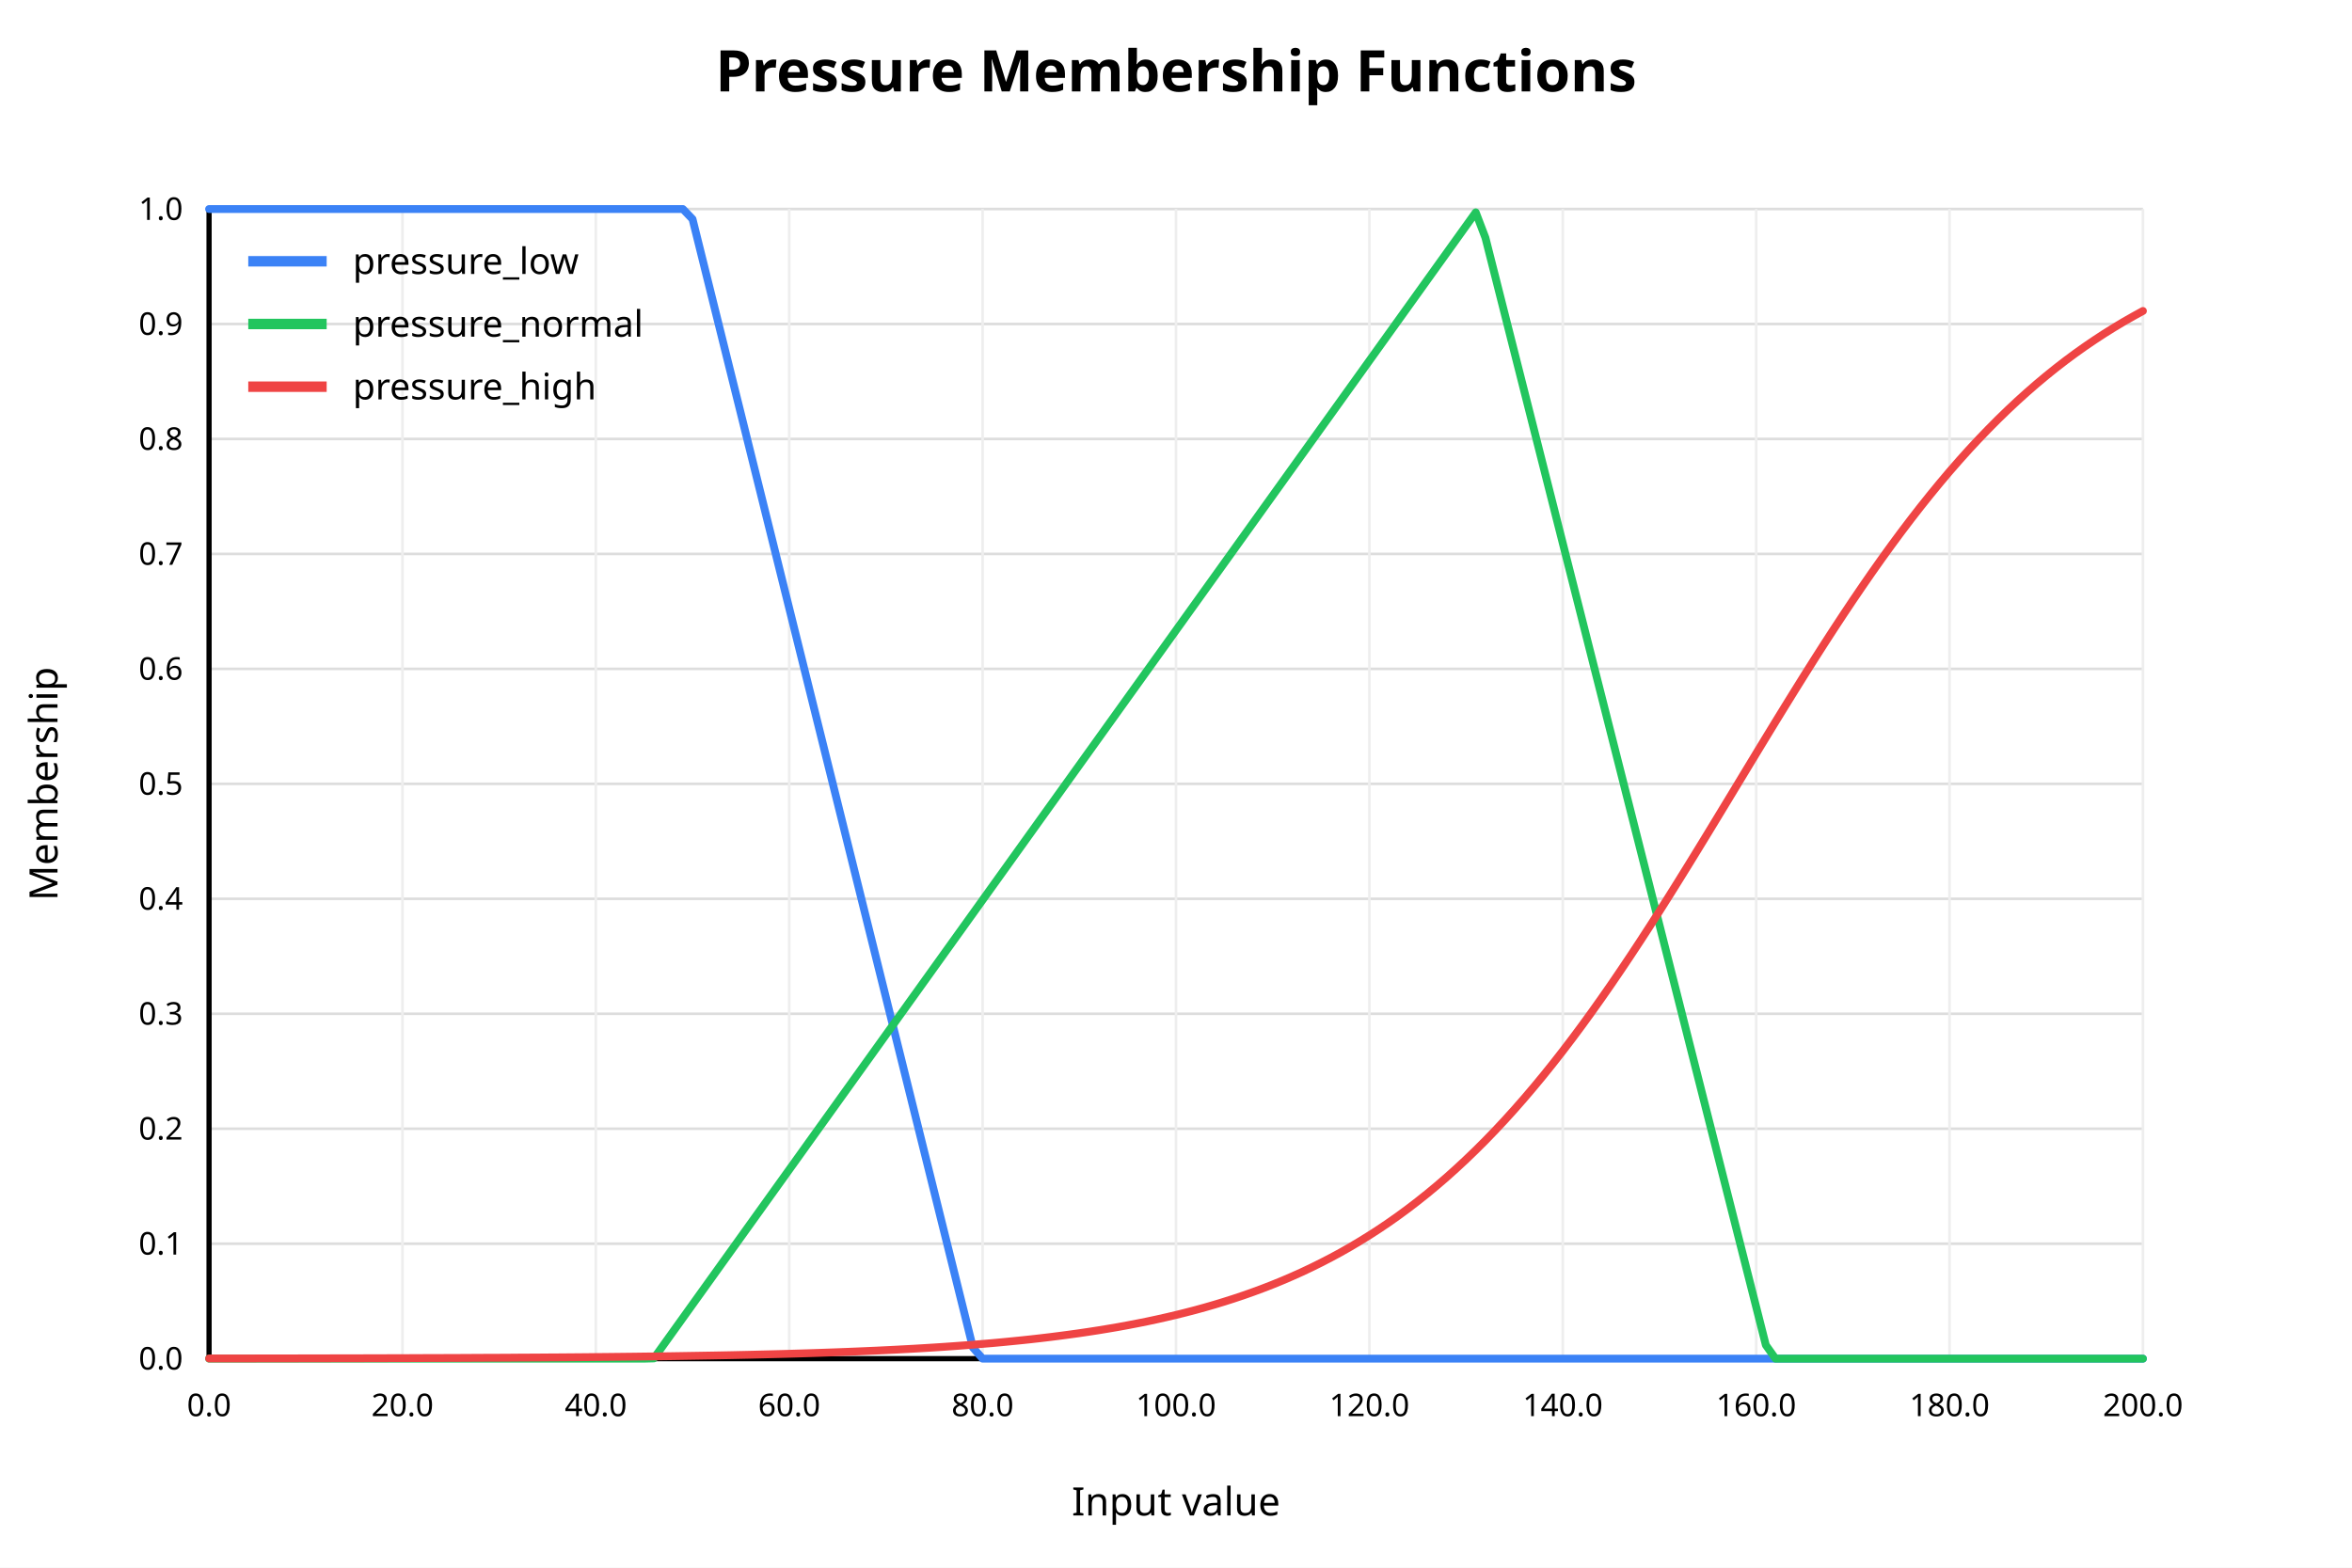
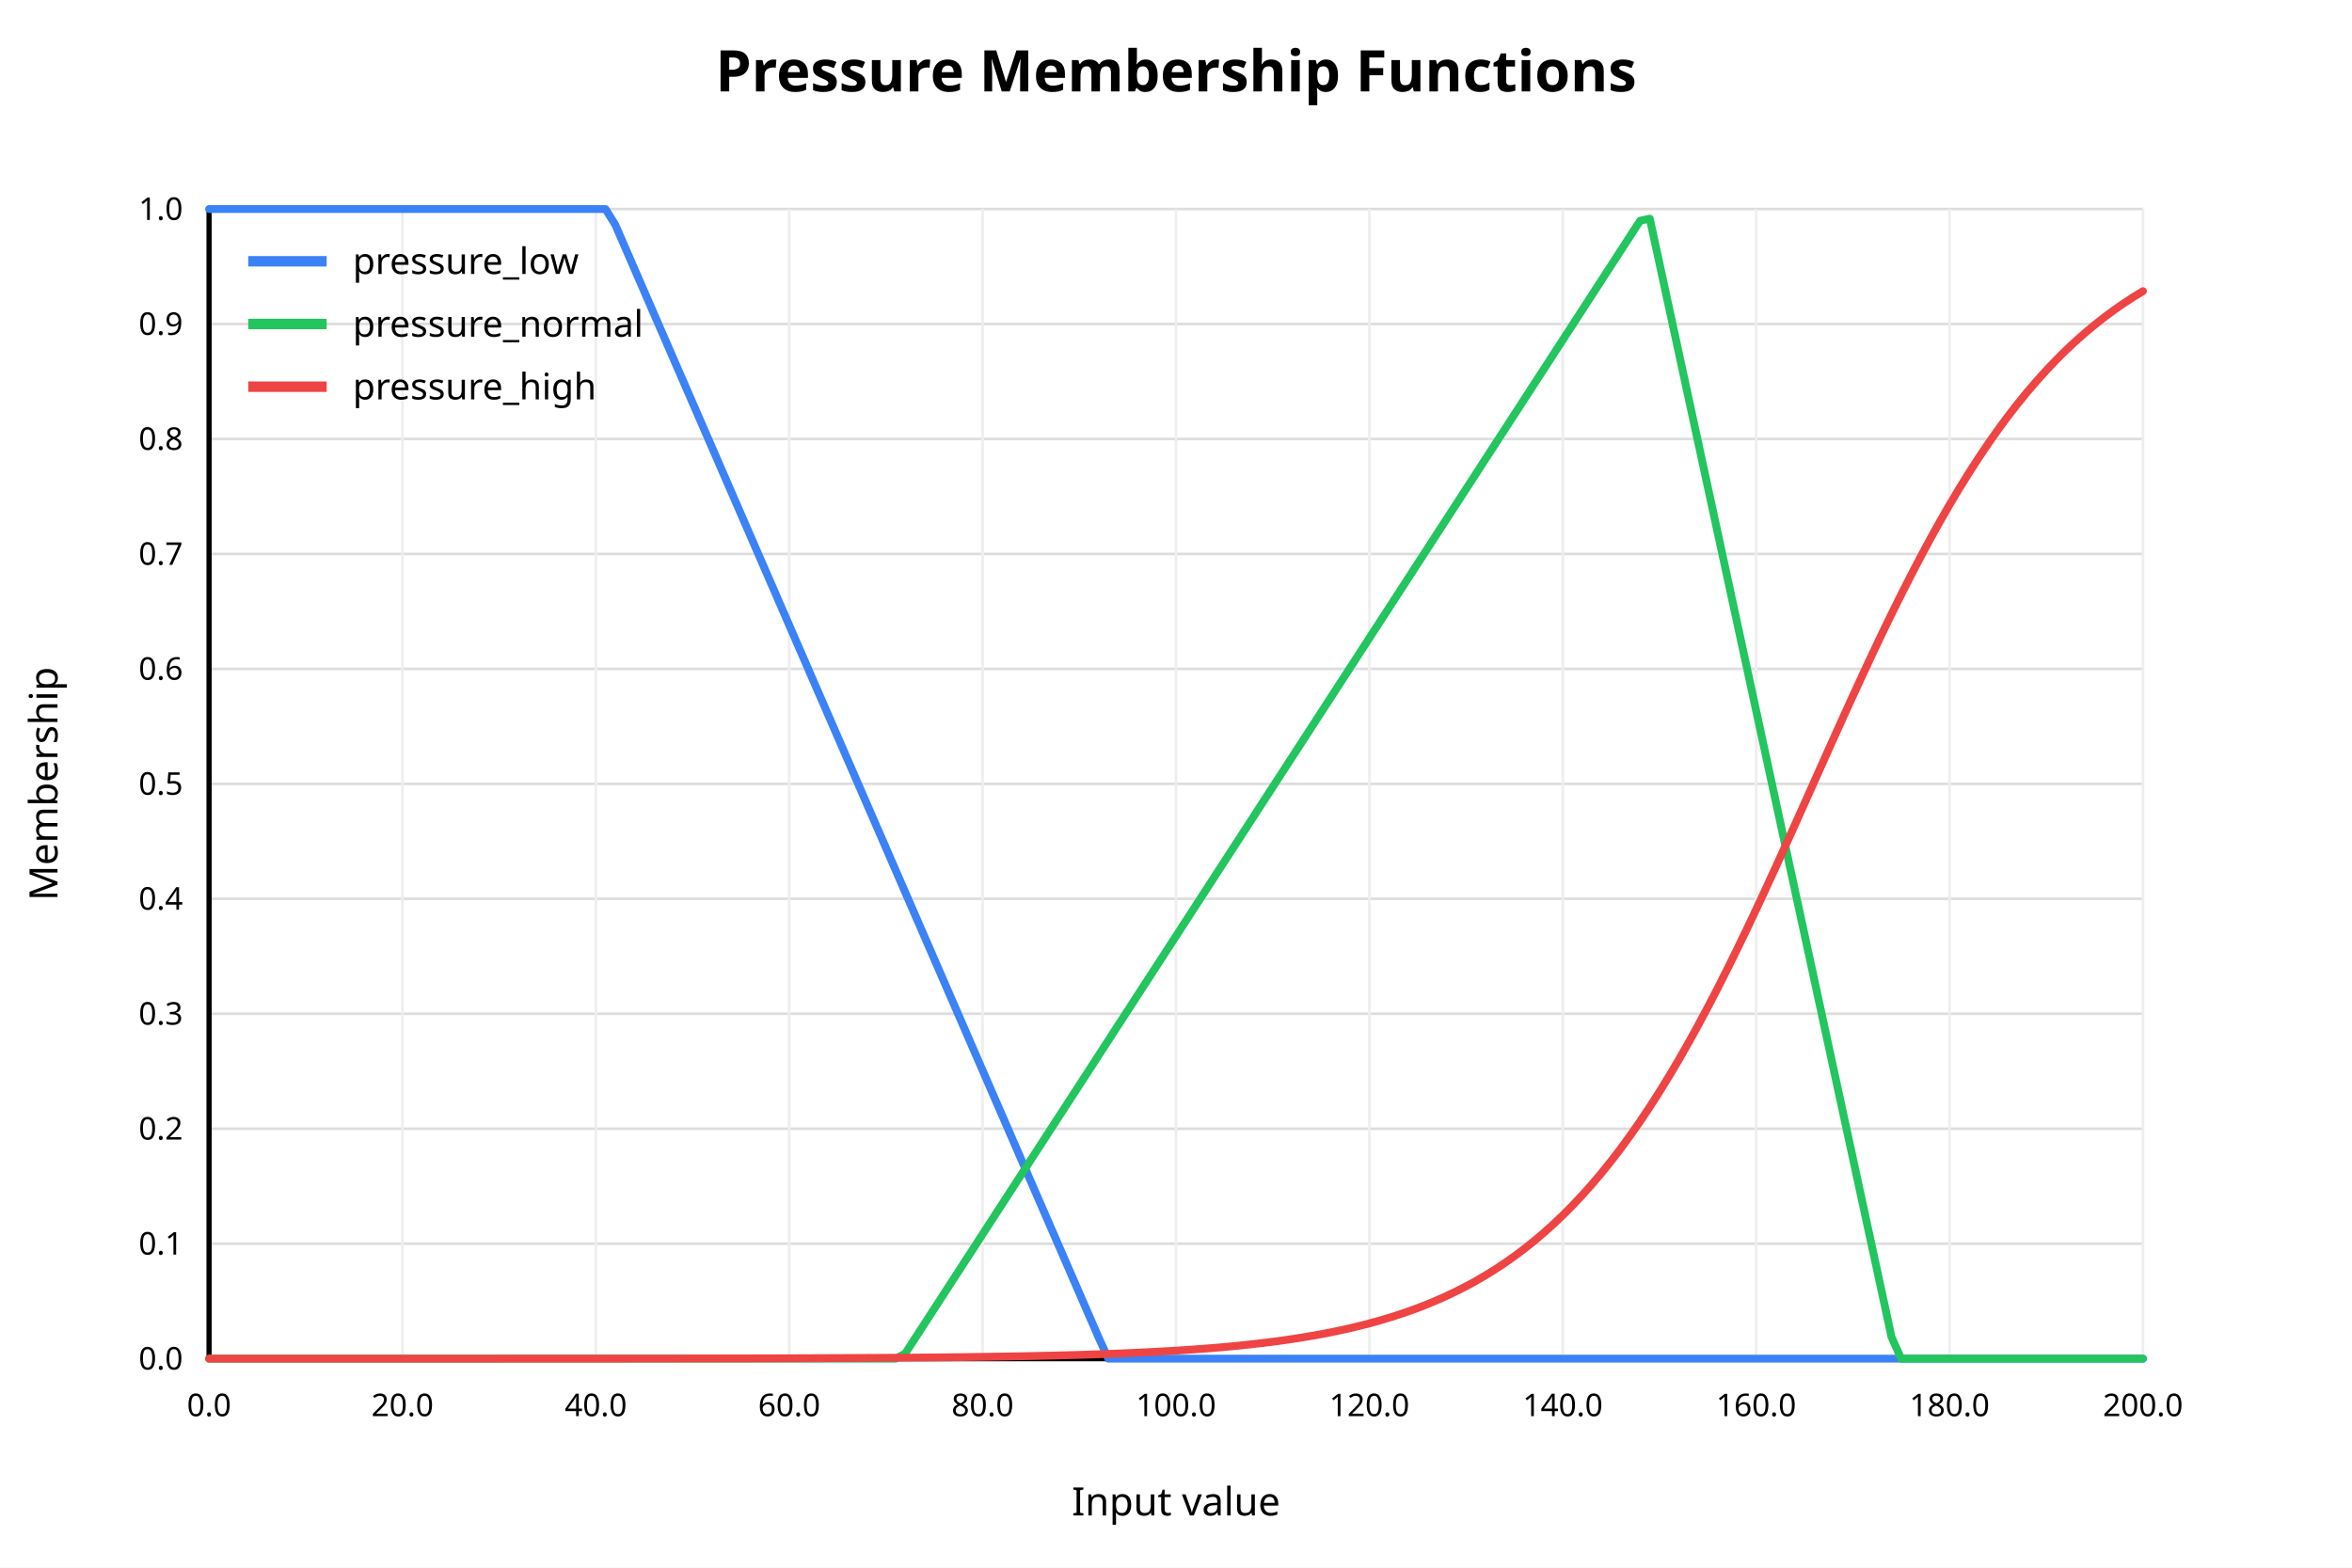
<svg xmlns="http://www.w3.org/2000/svg" width="900" height="600" viewBox="0 0 900 600">
  <rect x="0" y="0" width="900" height="600" fill="white" />
  <text x="450" y="35" text-anchor="middle" font-family="sans-serif" font-size="22" font-weight="bold" fill="black">Pressure Membership Functions</text>
  <line x1="80" y1="520.00" x2="820" y2="520.00" stroke="#dddddd" stroke-width="1" />
  <text x="70" y="520.00" text-anchor="end" dominant-baseline="middle" font-family="sans-serif" font-size="12" fill="black">0.0</text>
  <line x1="80" y1="476.00" x2="820" y2="476.00" stroke="#dddddd" stroke-width="1" />
  <text x="70" y="476.00" text-anchor="end" dominant-baseline="middle" font-family="sans-serif" font-size="12" fill="black">0.1</text>
  <line x1="80" y1="432.00" x2="820" y2="432.00" stroke="#dddddd" stroke-width="1" />
  <text x="70" y="432.00" text-anchor="end" dominant-baseline="middle" font-family="sans-serif" font-size="12" fill="black">0.2</text>
  <line x1="80" y1="388.00" x2="820" y2="388.00" stroke="#dddddd" stroke-width="1" />
  <text x="70" y="388.00" text-anchor="end" dominant-baseline="middle" font-family="sans-serif" font-size="12" fill="black">0.3</text>
  <line x1="80" y1="344.00" x2="820" y2="344.00" stroke="#dddddd" stroke-width="1" />
  <text x="70" y="344.00" text-anchor="end" dominant-baseline="middle" font-family="sans-serif" font-size="12" fill="black">0.4</text>
  <line x1="80" y1="300.00" x2="820" y2="300.00" stroke="#dddddd" stroke-width="1" />
  <text x="70" y="300.00" text-anchor="end" dominant-baseline="middle" font-family="sans-serif" font-size="12" fill="black">0.5</text>
  <line x1="80" y1="256.00" x2="820" y2="256.00" stroke="#dddddd" stroke-width="1" />
  <text x="70" y="256.00" text-anchor="end" dominant-baseline="middle" font-family="sans-serif" font-size="12" fill="black">0.6</text>
  <line x1="80" y1="212.00" x2="820" y2="212.00" stroke="#dddddd" stroke-width="1" />
  <text x="70" y="212.00" text-anchor="end" dominant-baseline="middle" font-family="sans-serif" font-size="12" fill="black">0.7</text>
  <line x1="80" y1="168.00" x2="820" y2="168.00" stroke="#dddddd" stroke-width="1" />
  <text x="70" y="168.00" text-anchor="end" dominant-baseline="middle" font-family="sans-serif" font-size="12" fill="black">0.8</text>
  <line x1="80" y1="124.00" x2="820" y2="124.00" stroke="#dddddd" stroke-width="1" />
  <text x="70" y="124.00" text-anchor="end" dominant-baseline="middle" font-family="sans-serif" font-size="12" fill="black">0.9</text>
  <line x1="80" y1="80.00" x2="820" y2="80.00" stroke="#dddddd" stroke-width="1" />
  <text x="70" y="80.00" text-anchor="end" dominant-baseline="middle" font-family="sans-serif" font-size="12" fill="black">1.0</text>
  <line x1="80.00" y1="80" x2="80.00" y2="520" stroke="#eeeeee" stroke-width="1" />
  <text x="80.00" y="542" text-anchor="middle" font-family="sans-serif" font-size="12" fill="black">0.0</text>
  <line x1="154.00" y1="80" x2="154.00" y2="520" stroke="#eeeeee" stroke-width="1" />
  <text x="154.00" y="542" text-anchor="middle" font-family="sans-serif" font-size="12" fill="black">20.0</text>
  <line x1="228.00" y1="80" x2="228.00" y2="520" stroke="#eeeeee" stroke-width="1" />
  <text x="228.00" y="542" text-anchor="middle" font-family="sans-serif" font-size="12" fill="black">40.0</text>
  <line x1="302.00" y1="80" x2="302.00" y2="520" stroke="#eeeeee" stroke-width="1" />
  <text x="302.00" y="542" text-anchor="middle" font-family="sans-serif" font-size="12" fill="black">60.0</text>
  <line x1="376.00" y1="80" x2="376.00" y2="520" stroke="#eeeeee" stroke-width="1" />
  <text x="376.00" y="542" text-anchor="middle" font-family="sans-serif" font-size="12" fill="black">80.0</text>
  <line x1="450.00" y1="80" x2="450.00" y2="520" stroke="#eeeeee" stroke-width="1" />
  <text x="450.00" y="542" text-anchor="middle" font-family="sans-serif" font-size="12" fill="black">100.0</text>
  <line x1="524.00" y1="80" x2="524.00" y2="520" stroke="#eeeeee" stroke-width="1" />
  <text x="524.00" y="542" text-anchor="middle" font-family="sans-serif" font-size="12" fill="black">120.0</text>
  <line x1="598.00" y1="80" x2="598.00" y2="520" stroke="#eeeeee" stroke-width="1" />
  <text x="598.00" y="542" text-anchor="middle" font-family="sans-serif" font-size="12" fill="black">140.0</text>
  <line x1="672.00" y1="80" x2="672.00" y2="520" stroke="#eeeeee" stroke-width="1" />
  <text x="672.00" y="542" text-anchor="middle" font-family="sans-serif" font-size="12" fill="black">160.0</text>
  <line x1="746.00" y1="80" x2="746.00" y2="520" stroke="#eeeeee" stroke-width="1" />
  <text x="746.00" y="542" text-anchor="middle" font-family="sans-serif" font-size="12" fill="black">180.0</text>
  <line x1="820.00" y1="80" x2="820.00" y2="520" stroke="#eeeeee" stroke-width="1" />
  <text x="820.00" y="542" text-anchor="middle" font-family="sans-serif" font-size="12" fill="black">200.0</text>
  <line x1="80" y1="520" x2="820" y2="520" stroke="black" stroke-width="2" />
  <line x1="80" y1="80" x2="80" y2="520" stroke="black" stroke-width="2" />
  <text x="450" y="580" text-anchor="middle" font-family="sans-serif" font-size="15" fill="black">Input value</text>
  <text x="22" y="300" text-anchor="middle" font-family="sans-serif" font-size="15" fill="black" transform="rotate(-90 22 300)">Membership</text>
-   <polyline fill="none" stroke="#3b82f6" stroke-width="3" stroke-linejoin="round" stroke-linecap="round" points="80.00,80.00 83.70,80.00 87.40,80.00 91.10,80.00 94.80,80.00 98.50,80.00 102.20,80.00 105.90,80.00 109.60,80.00 113.30,80.00 117.00,80.00 120.70,80.00 124.40,80.00 128.10,80.00 131.80,80.00 135.50,80.00 139.20,80.00 142.90,80.00 146.60,80.00 150.30,80.00 154.00,80.00 157.70,80.00 161.40,80.00 165.10,80.00 168.80,80.00 172.50,80.00 176.20,80.00 179.90,80.00 183.60,80.00 187.30,80.00 191.00,80.00 194.70,80.00 198.40,80.00 202.10,80.00 205.80,80.00 209.50,80.00 213.20,80.00 216.90,80.00 220.60,80.00 224.30,80.00 228.00,80.00 231.70,80.00 235.40,80.00 239.10,80.00 242.80,80.00 246.50,80.00 250.20,80.00 253.90,80.00 257.60,80.00 261.30,80.00 265.00,83.86 268.70,98.76 272.40,113.65 276.10,128.55 279.80,143.44 283.50,158.33 287.20,173.23 290.90,188.12 294.60,203.02 298.30,217.91 302.00,232.80 305.70,247.70 309.40,262.59 313.10,277.49 316.80,292.38 320.50,307.27 324.20,322.17 327.90,337.06 331.60,351.96 335.30,366.85 339.00,381.74 342.70,396.64 346.40,411.53 350.10,426.43 353.80,441.32 357.50,456.21 361.20,471.11 364.90,486.00 368.60,500.90 372.30,515.79 376.00,520.00 379.70,520.00 383.40,520.00 387.10,520.00 390.80,520.00 394.50,520.00 398.20,520.00 401.90,520.00 405.60,520.00 409.30,520.00 413.00,520.00 416.70,520.00 420.40,520.00 424.10,520.00 427.80,520.00 431.50,520.00 435.20,520.00 438.90,520.00 442.60,520.00 446.30,520.00 450.00,520.00 453.70,520.00 457.40,520.00 461.10,520.00 464.80,520.00 468.50,520.00 472.20,520.00 475.90,520.00 479.60,520.00 483.30,520.00 487.00,520.00 490.70,520.00 494.40,520.00 498.10,520.00 501.80,520.00 505.50,520.00 509.20,520.00 512.90,520.00 516.60,520.00 520.30,520.00 524.00,520.00 527.70,520.00 531.40,520.00 535.10,520.00 538.80,520.00 542.50,520.00 546.20,520.00 549.90,520.00 553.60,520.00 557.30,520.00 561.00,520.00 564.70,520.00 568.40,520.00 572.10,520.00 575.80,520.00 579.50,520.00 583.20,520.00 586.90,520.00 590.60,520.00 594.30,520.00 598.00,520.00 601.70,520.00 605.40,520.00 609.10,520.00 612.80,520.00 616.50,520.00 620.20,520.00 623.90,520.00 627.60,520.00 631.30,520.00 635.00,520.00 638.70,520.00 642.40,520.00 646.10,520.00 649.80,520.00 653.50,520.00 657.20,520.00 660.90,520.00 664.60,520.00 668.30,520.00 672.00,520.00 675.70,520.00 679.40,520.00 683.10,520.00 686.80,520.00 690.50,520.00 694.20,520.00 697.90,520.00 701.60,520.00 705.30,520.00 709.00,520.00 712.70,520.00 716.40,520.00 720.10,520.00 723.80,520.00 727.50,520.00 731.20,520.00 734.90,520.00 738.60,520.00 742.30,520.00 746.00,520.00 749.70,520.00 753.40,520.00 757.10,520.00 760.80,520.00 764.50,520.00 768.20,520.00 771.90,520.00 775.60,520.00 779.30,520.00 783.00,520.00 786.70,520.00 790.40,520.00 794.10,520.00 797.80,520.00 801.50,520.00 805.20,520.00 808.90,520.00 812.60,520.00 816.30,520.00 820.00,520.00" />
+   <polyline fill="none" stroke="#3b82f6" stroke-width="3" stroke-linejoin="round" stroke-linecap="round" points="80.00,80.00 83.70,80.00 87.40,80.00 91.10,80.00 94.80,80.00 98.50,80.00 102.20,80.00 105.90,80.00 109.60,80.00 113.30,80.00 117.00,80.00 120.70,80.00 124.40,80.00 128.10,80.00 131.80,80.00 135.50,80.00 139.20,80.00 142.90,80.00 146.60,80.00 150.30,80.00 154.00,80.00 157.70,80.00 161.40,80.00 165.10,80.00 168.80,80.00 172.50,80.00 176.20,80.00 179.90,80.00 183.60,80.00 187.30,80.00 191.00,80.00 194.70,80.00 198.40,80.00 202.10,80.00 205.80,80.00 209.50,80.00 213.20,80.00 216.90,80.00 220.60,80.00 224.30,80.00 228.00,80.00 231.70,80.00 235.40,85.94 239.10,94.46 242.80,102.98 246.50,111.50 250.20,120.02 253.90,128.54 257.60,137.06 261.30,145.57 265.00,154.09 268.70,162.61 272.40,171.13 276.10,179.65 279.80,188.17 283.50,196.69 287.20,205.21 290.90,213.73 294.60,222.25 298.30,230.77 302.00,239.29 305.70,247.81 309.40,256.33 313.10,264.85 316.80,273.37 320.50,281.89 324.20,290.41 327.90,298.93 331.60,307.45 335.30,315.97 339.00,324.49 342.70,333.01 346.40,341.53 350.10,350.05 353.80,358.56 357.50,367.08 361.20,375.60 364.90,384.12 368.60,392.64 372.30,401.16 376.00,409.68 379.70,418.20 383.40,426.72 387.10,435.24 390.80,443.76 394.50,452.28 398.20,460.80 401.90,469.32 405.60,477.84 409.30,486.36 413.00,494.88 416.70,503.40 420.40,511.92 424.10,520.00 427.80,520.00 431.50,520.00 435.20,520.00 438.90,520.00 442.60,520.00 446.30,520.00 450.00,520.00 453.70,520.00 457.40,520.00 461.10,520.00 464.80,520.00 468.50,520.00 472.20,520.00 475.90,520.00 479.60,520.00 483.30,520.00 487.00,520.00 490.70,520.00 494.40,520.00 498.10,520.00 501.80,520.00 505.50,520.00 509.20,520.00 512.90,520.00 516.60,520.00 520.30,520.00 524.00,520.00 527.70,520.00 531.40,520.00 535.10,520.00 538.80,520.00 542.50,520.00 546.20,520.00 549.90,520.00 553.60,520.00 557.30,520.00 561.00,520.00 564.70,520.00 568.40,520.00 572.10,520.00 575.80,520.00 579.50,520.00 583.20,520.00 586.90,520.00 590.60,520.00 594.30,520.00 598.00,520.00 601.70,520.00 605.40,520.00 609.10,520.00 612.80,520.00 616.50,520.00 620.20,520.00 623.90,520.00 627.60,520.00 631.30,520.00 635.00,520.00 638.70,520.00 642.40,520.00 646.10,520.00 649.80,520.00 653.50,520.00 657.20,520.00 660.90,520.00 664.60,520.00 668.30,520.00 672.00,520.00 675.70,520.00 679.40,520.00 683.10,520.00 686.80,520.00 690.50,520.00 694.20,520.00 697.90,520.00 701.60,520.00 705.30,520.00 709.00,520.00 712.70,520.00 716.40,520.00 720.10,520.00 723.80,520.00 727.50,520.00 731.20,520.00 734.90,520.00 738.60,520.00 742.30,520.00 746.00,520.00 749.70,520.00 753.40,520.00 757.10,520.00 760.80,520.00 764.50,520.00 768.20,520.00 771.90,520.00 775.60,520.00 779.30,520.00 783.00,520.00 786.70,520.00 790.40,520.00 794.10,520.00 797.80,520.00 801.50,520.00 805.20,520.00 808.90,520.00 812.60,520.00 816.30,520.00 820.00,520.00" />
  <line x1="95" y1="100" x2="125" y2="100" stroke="#3b82f6" stroke-width="4" />
  <text x="135" y="100" dominant-baseline="middle" font-family="sans-serif" font-size="14" fill="black">pressure_low</text>
-   <polyline fill="none" stroke="#22c55e" stroke-width="3" stroke-linejoin="round" stroke-linecap="round" points="80.00,520.00 83.70,520.00 87.40,520.00 91.10,520.00 94.80,520.00 98.50,520.00 102.20,520.00 105.90,520.00 109.60,520.00 113.30,520.00 117.00,520.00 120.70,520.00 124.40,520.00 128.10,520.00 131.80,520.00 135.50,520.00 139.20,520.00 142.90,520.00 146.60,520.00 150.30,520.00 154.00,520.00 157.70,520.00 161.40,520.00 165.10,520.00 168.80,520.00 172.50,520.00 176.20,520.00 179.90,520.00 183.60,520.00 187.30,520.00 191.00,520.00 194.70,520.00 198.40,520.00 202.10,520.00 205.80,520.00 209.50,520.00 213.20,520.00 216.90,520.00 220.60,520.00 224.30,520.00 228.00,520.00 231.70,520.00 235.40,520.00 239.10,520.00 242.80,520.00 246.50,520.00 250.20,519.90 253.90,514.74 257.60,509.58 261.30,504.42 265.00,499.26 268.70,494.10 272.40,488.94 276.10,483.78 279.80,478.62 283.50,473.46 287.20,468.30 290.90,463.14 294.60,457.98 298.30,452.82 302.00,447.66 305.70,442.50 309.40,437.33 313.10,432.17 316.80,427.01 320.50,421.85 324.20,416.69 327.90,411.53 331.60,406.37 335.30,401.21 339.00,396.05 342.70,390.89 346.40,385.73 350.10,380.57 353.80,375.41 357.50,370.25 361.20,365.09 364.90,359.93 368.60,354.77 372.30,349.61 376.00,344.45 379.70,339.29 383.40,334.13 387.10,328.97 390.80,323.81 394.50,318.65 398.20,313.49 401.90,308.33 405.60,303.17 409.30,298.01 413.00,292.85 416.70,287.69 420.40,282.53 424.10,277.37 427.80,272.21 431.50,267.05 435.20,261.89 438.90,256.73 442.60,251.57 446.30,246.41 450.00,241.25 453.70,236.09 457.40,230.93 461.10,225.77 464.80,220.61 468.50,215.45 472.20,210.29 475.90,205.13 479.60,199.96 483.30,194.80 487.00,189.64 490.70,184.48 494.40,179.32 498.10,174.16 501.80,169.00 505.50,163.84 509.20,158.68 512.90,153.52 516.60,148.36 520.30,143.20 524.00,138.04 527.70,132.88 531.40,127.72 535.10,122.56 538.80,117.40 542.50,112.24 546.20,107.08 549.90,101.92 553.60,96.76 557.30,91.60 561.00,86.44 564.70,81.28 568.40,90.99 572.10,105.60 575.80,120.22 579.50,134.83 583.20,149.45 586.90,164.06 590.60,178.67 594.30,193.29 598.00,207.90 601.70,222.52 605.40,237.13 609.10,251.75 612.80,266.36 616.50,280.97 620.20,295.59 623.90,310.20 627.60,324.82 631.30,339.43 635.00,354.04 638.70,368.66 642.40,383.27 646.10,397.89 649.80,412.50 653.50,427.11 657.20,441.73 660.90,456.34 664.60,470.96 668.30,485.57 672.00,500.18 675.70,514.80 679.40,520.00 683.10,520.00 686.80,520.00 690.50,520.00 694.20,520.00 697.90,520.00 701.60,520.00 705.30,520.00 709.00,520.00 712.70,520.00 716.40,520.00 720.10,520.00 723.80,520.00 727.50,520.00 731.20,520.00 734.90,520.00 738.60,520.00 742.30,520.00 746.00,520.00 749.70,520.00 753.40,520.00 757.10,520.00 760.80,520.00 764.50,520.00 768.20,520.00 771.90,520.00 775.60,520.00 779.30,520.00 783.00,520.00 786.70,520.00 790.40,520.00 794.10,520.00 797.80,520.00 801.50,520.00 805.20,520.00 808.90,520.00 812.60,520.00 816.30,520.00 820.00,520.00" />
+   <polyline fill="none" stroke="#22c55e" stroke-width="3" stroke-linejoin="round" stroke-linecap="round" points="80.00,520.00 83.70,520.00 87.40,520.00 91.10,520.00 94.80,520.00 98.50,520.00 102.20,520.00 105.90,520.00 109.60,520.00 113.30,520.00 117.00,520.00 120.70,520.00 124.40,520.00 128.10,520.00 131.80,520.00 135.50,520.00 139.20,520.00 142.90,520.00 146.60,520.00 150.30,520.00 154.00,520.00 157.70,520.00 161.40,520.00 165.10,520.00 168.80,520.00 172.50,520.00 176.20,520.00 179.90,520.00 183.60,520.00 187.30,520.00 191.00,520.00 194.70,520.00 198.40,520.00 202.10,520.00 205.80,520.00 209.50,520.00 213.20,520.00 216.90,520.00 220.60,520.00 224.30,520.00 228.00,520.00 231.70,520.00 235.40,520.00 239.10,520.00 242.80,520.00 246.50,520.00 250.20,520.00 253.90,520.00 257.60,520.00 261.30,520.00 265.00,520.00 268.70,520.00 272.40,520.00 276.10,520.00 279.80,520.00 283.50,520.00 287.20,520.00 290.90,520.00 294.60,520.00 298.30,520.00 302.00,520.00 305.70,520.00 309.40,520.00 313.10,520.00 316.80,520.00 320.50,520.00 324.20,520.00 327.90,520.00 331.60,520.00 335.30,520.00 339.00,520.00 342.70,520.00 346.40,518.00 350.10,512.29 353.80,506.59 357.50,500.88 361.20,495.18 364.90,489.47 368.60,483.77 372.30,478.07 376.00,472.36 379.70,466.66 383.40,460.95 387.10,455.25 390.80,449.55 394.50,443.84 398.20,438.14 401.90,432.43 405.60,426.73 409.30,421.02 413.00,415.32 416.70,409.62 420.40,403.91 424.10,398.21 427.80,392.50 431.50,386.80 435.20,381.09 438.90,375.39 442.60,369.69 446.30,363.98 450.00,358.28 453.70,352.57 457.40,346.87 461.10,341.17 464.80,335.46 468.50,329.76 472.20,324.05 475.90,318.35 479.60,312.64 483.30,306.94 487.00,301.24 490.70,295.53 494.40,289.83 498.10,284.12 501.80,278.42 505.50,272.71 509.20,267.01 512.90,261.31 516.60,255.60 520.30,249.90 524.00,244.19 527.70,238.49 531.40,232.79 535.10,227.08 538.80,221.38 542.50,215.67 546.20,209.97 549.90,204.26 553.60,198.56 557.30,192.86 561.00,187.15 564.70,181.45 568.40,175.74 572.10,170.04 575.80,164.34 579.50,158.63 583.20,152.93 586.90,147.22 590.60,141.52 594.30,135.81 598.00,130.11 601.70,124.41 605.40,118.70 609.10,113.00 612.80,107.29 616.50,101.59 620.20,95.88 623.90,90.18 627.60,84.48 631.30,83.69 635.00,100.81 638.70,117.93 642.40,135.05 646.10,152.17 649.80,169.29 653.50,186.42 657.20,203.54 660.90,220.66 664.60,237.78 668.30,254.90 672.00,272.02 675.70,289.15 679.40,306.27 683.10,323.39 686.80,340.51 690.50,357.63 694.20,374.75 697.90,391.87 701.60,409.00 705.30,426.12 709.00,443.24 712.70,460.36 716.40,477.48 720.10,494.60 723.80,511.73 727.50,520.00 731.20,520.00 734.90,520.00 738.60,520.00 742.30,520.00 746.00,520.00 749.70,520.00 753.40,520.00 757.10,520.00 760.80,520.00 764.50,520.00 768.20,520.00 771.90,520.00 775.60,520.00 779.30,520.00 783.00,520.00 786.70,520.00 790.40,520.00 794.10,520.00 797.80,520.00 801.50,520.00 805.20,520.00 808.90,520.00 812.60,520.00 816.30,520.00 820.00,520.00" />
  <line x1="95" y1="124" x2="125" y2="124" stroke="#22c55e" stroke-width="4" />
  <text x="135" y="124" dominant-baseline="middle" font-family="sans-serif" font-size="14" fill="black">pressure_normal</text>
-   <polyline fill="none" stroke="#ef4444" stroke-width="3" stroke-linejoin="round" stroke-linecap="round" points="80.00,519.93 83.70,519.93 87.40,519.93 91.10,519.92 94.80,519.92 98.50,519.91 102.20,519.91 105.90,519.90 109.60,519.90 113.30,519.89 117.00,519.88 120.70,519.88 124.40,519.87 128.10,519.86 131.80,519.85 135.50,519.85 139.20,519.84 142.90,519.83 146.60,519.82 150.30,519.81 154.00,519.80 157.70,519.79 161.40,519.77 165.10,519.76 168.80,519.75 172.50,519.73 176.20,519.72 179.90,519.70 183.60,519.68 187.30,519.66 191.00,519.65 194.70,519.63 198.40,519.60 202.10,519.58 205.80,519.56 209.50,519.53 213.20,519.51 216.90,519.48 220.60,519.45 224.30,519.42 228.00,519.38 231.70,519.35 235.40,519.31 239.10,519.27 242.80,519.23 246.50,519.18 250.20,519.14 253.90,519.09 257.60,519.04 261.30,518.98 265.00,518.92 268.70,518.86 272.40,518.80 276.10,518.73 279.80,518.66 283.50,518.58 287.20,518.50 290.90,518.41 294.60,518.32 298.30,518.23 302.00,518.13 305.70,518.02 309.40,517.91 313.10,517.79 316.80,517.66 320.50,517.53 324.20,517.39 327.90,517.24 331.60,517.08 335.30,516.92 339.00,516.74 342.70,516.56 346.40,516.36 350.10,516.16 353.80,515.94 357.50,515.71 361.20,515.47 364.90,515.21 368.60,514.94 372.30,514.66 376.00,514.35 379.70,514.04 383.40,513.70 387.10,513.34 390.80,512.97 394.50,512.58 398.20,512.16 401.90,511.72 405.60,511.25 409.30,510.76 413.00,510.25 416.70,509.70 420.40,509.13 424.10,508.52 427.80,507.89 431.50,507.21 435.20,506.50 438.90,505.76 442.60,504.97 446.30,504.14 450.00,503.27 453.70,502.35 457.40,501.39 461.10,500.37 464.80,499.30 468.50,498.17 472.20,496.99 475.90,495.75 479.60,494.44 483.30,493.07 487.00,491.63 490.70,490.12 494.40,488.53 498.10,486.87 501.80,485.12 505.50,483.29 509.20,481.38 512.90,479.38 516.60,477.28 520.30,475.08 524.00,472.79 527.70,470.40 531.40,467.90 535.10,465.29 538.80,462.57 542.50,459.73 546.20,456.78 549.90,453.71 553.60,450.52 557.30,447.20 561.00,443.76 564.70,440.19 568.40,436.50 572.10,432.67 575.80,428.71 579.50,424.62 583.20,420.40 586.90,416.05 590.60,411.58 594.30,406.97 598.00,402.24 601.70,397.38 605.40,392.40 609.10,387.30 612.80,382.09 616.50,376.78 620.20,371.35 623.90,365.83 627.60,360.22 631.30,354.52 635.00,348.74 638.70,342.89 642.40,336.97 646.10,331.00 649.80,324.98 653.50,318.93 657.20,312.84 660.90,306.74 664.60,300.63 668.30,294.51 672.00,288.40 675.70,282.31 679.40,276.25 683.10,270.23 686.80,264.25 690.50,258.32 694.20,252.45 697.90,246.66 701.60,240.94 705.30,235.31 709.00,229.77 712.70,224.33 716.40,218.98 720.10,213.75 723.80,208.63 727.50,203.63 731.20,198.75 734.90,193.99 738.60,189.36 742.30,184.85 746.00,180.47 749.70,176.23 753.40,172.11 757.10,168.13 760.80,164.28 764.50,160.55 768.20,156.96 771.90,153.49 775.60,150.15 779.30,146.93 783.00,143.84 786.70,140.86 790.40,138.00 794.10,135.26 797.80,132.63 801.50,130.11 805.20,127.69 808.90,125.38 812.60,123.16 816.30,121.05 820.00,119.02" />
+   <polyline fill="none" stroke="#ef4444" stroke-width="3" stroke-linejoin="round" stroke-linecap="round" points="80.00,520.00 83.70,520.00 87.40,520.00 91.10,520.00 94.80,520.00 98.50,520.00 102.20,520.00 105.90,520.00 109.60,520.00 113.30,520.00 117.00,520.00 120.70,520.00 124.40,520.00 128.10,520.00 131.80,520.00 135.50,519.99 139.20,519.99 142.90,519.99 146.60,519.99 150.30,519.99 154.00,519.99 157.70,519.99 161.40,519.99 165.10,519.99 168.80,519.99 172.50,519.99 176.20,519.99 179.90,519.99 183.60,519.99 187.30,519.99 191.00,519.98 194.70,519.98 198.40,519.98 202.10,519.98 205.80,519.98 209.50,519.98 213.20,519.97 216.90,519.97 220.60,519.97 224.30,519.97 228.00,519.97 231.70,519.96 235.40,519.96 239.10,519.96 242.80,519.95 246.50,519.95 250.20,519.95 253.90,519.94 257.60,519.94 261.30,519.93 265.00,519.93 268.70,519.92 272.40,519.92 276.10,519.91 279.80,519.90 283.50,519.90 287.20,519.89 290.90,519.88 294.60,519.87 298.30,519.86 302.00,519.85 305.70,519.84 309.40,519.82 313.10,519.81 316.80,519.79 320.50,519.78 324.20,519.76 327.90,519.74 331.60,519.72 335.30,519.70 339.00,519.68 342.70,519.65 346.40,519.62 350.10,519.59 353.80,519.56 357.50,519.53 361.20,519.49 364.90,519.45 368.60,519.41 372.30,519.36 376.00,519.31 379.70,519.26 383.40,519.20 387.10,519.14 390.80,519.07 394.50,519.00 398.20,518.92 401.90,518.84 405.60,518.75 409.30,518.65 413.00,518.55 416.70,518.43 420.40,518.31 424.10,518.18 427.80,518.04 431.50,517.88 435.20,517.72 438.90,517.54 442.60,517.35 446.30,517.15 450.00,516.93 453.70,516.69 457.40,516.43 461.10,516.15 464.80,515.86 468.50,515.54 472.20,515.19 475.90,514.82 479.60,514.42 483.30,513.99 487.00,513.53 490.70,513.03 494.40,512.50 498.10,511.92 501.80,511.30 505.50,510.64 509.20,509.92 512.90,509.16 516.60,508.33 520.30,507.45 524.00,506.50 527.70,505.48 531.40,504.38 535.10,503.21 538.80,501.95 542.50,500.60 546.20,499.16 549.90,497.61 553.60,495.96 557.30,494.19 561.00,492.30 564.70,490.29 568.40,488.13 572.10,485.84 575.80,483.39 579.50,480.79 583.20,478.01 586.90,475.07 590.60,471.94 594.30,468.63 598.00,465.12 601.70,461.40 605.40,457.47 609.10,453.33 612.80,448.96 616.50,444.37 620.20,439.54 623.90,434.47 627.60,429.17 631.30,423.63 635.00,417.85 638.70,411.83 642.40,405.58 646.10,399.10 649.80,392.39 653.50,385.47 657.20,378.35 660.90,371.03 664.60,363.53 668.30,355.87 672.00,348.06 675.70,340.12 679.40,332.07 683.10,323.93 686.80,315.73 690.50,307.48 694.20,299.21 697.90,290.94 701.60,282.69 705.30,274.50 709.00,266.38 712.70,258.35 716.40,250.43 720.10,242.65 723.80,235.01 727.50,227.55 731.20,220.27 734.90,213.18 738.60,206.30 742.30,199.64 746.00,193.20 749.70,186.99 753.40,181.02 757.10,175.29 760.80,169.79 764.50,164.53 768.20,159.52 771.90,154.73 775.60,150.18 779.30,145.86 783.00,141.76 786.70,137.87 790.40,134.19 794.10,130.72 797.80,127.44 801.50,124.35 805.20,121.44 808.90,118.70 812.60,116.13 816.30,113.71 820.00,111.44" />
  <line x1="95" y1="148" x2="125" y2="148" stroke="#ef4444" stroke-width="4" />
  <text x="135" y="148" dominant-baseline="middle" font-family="sans-serif" font-size="14" fill="black">pressure_high</text>
</svg>
